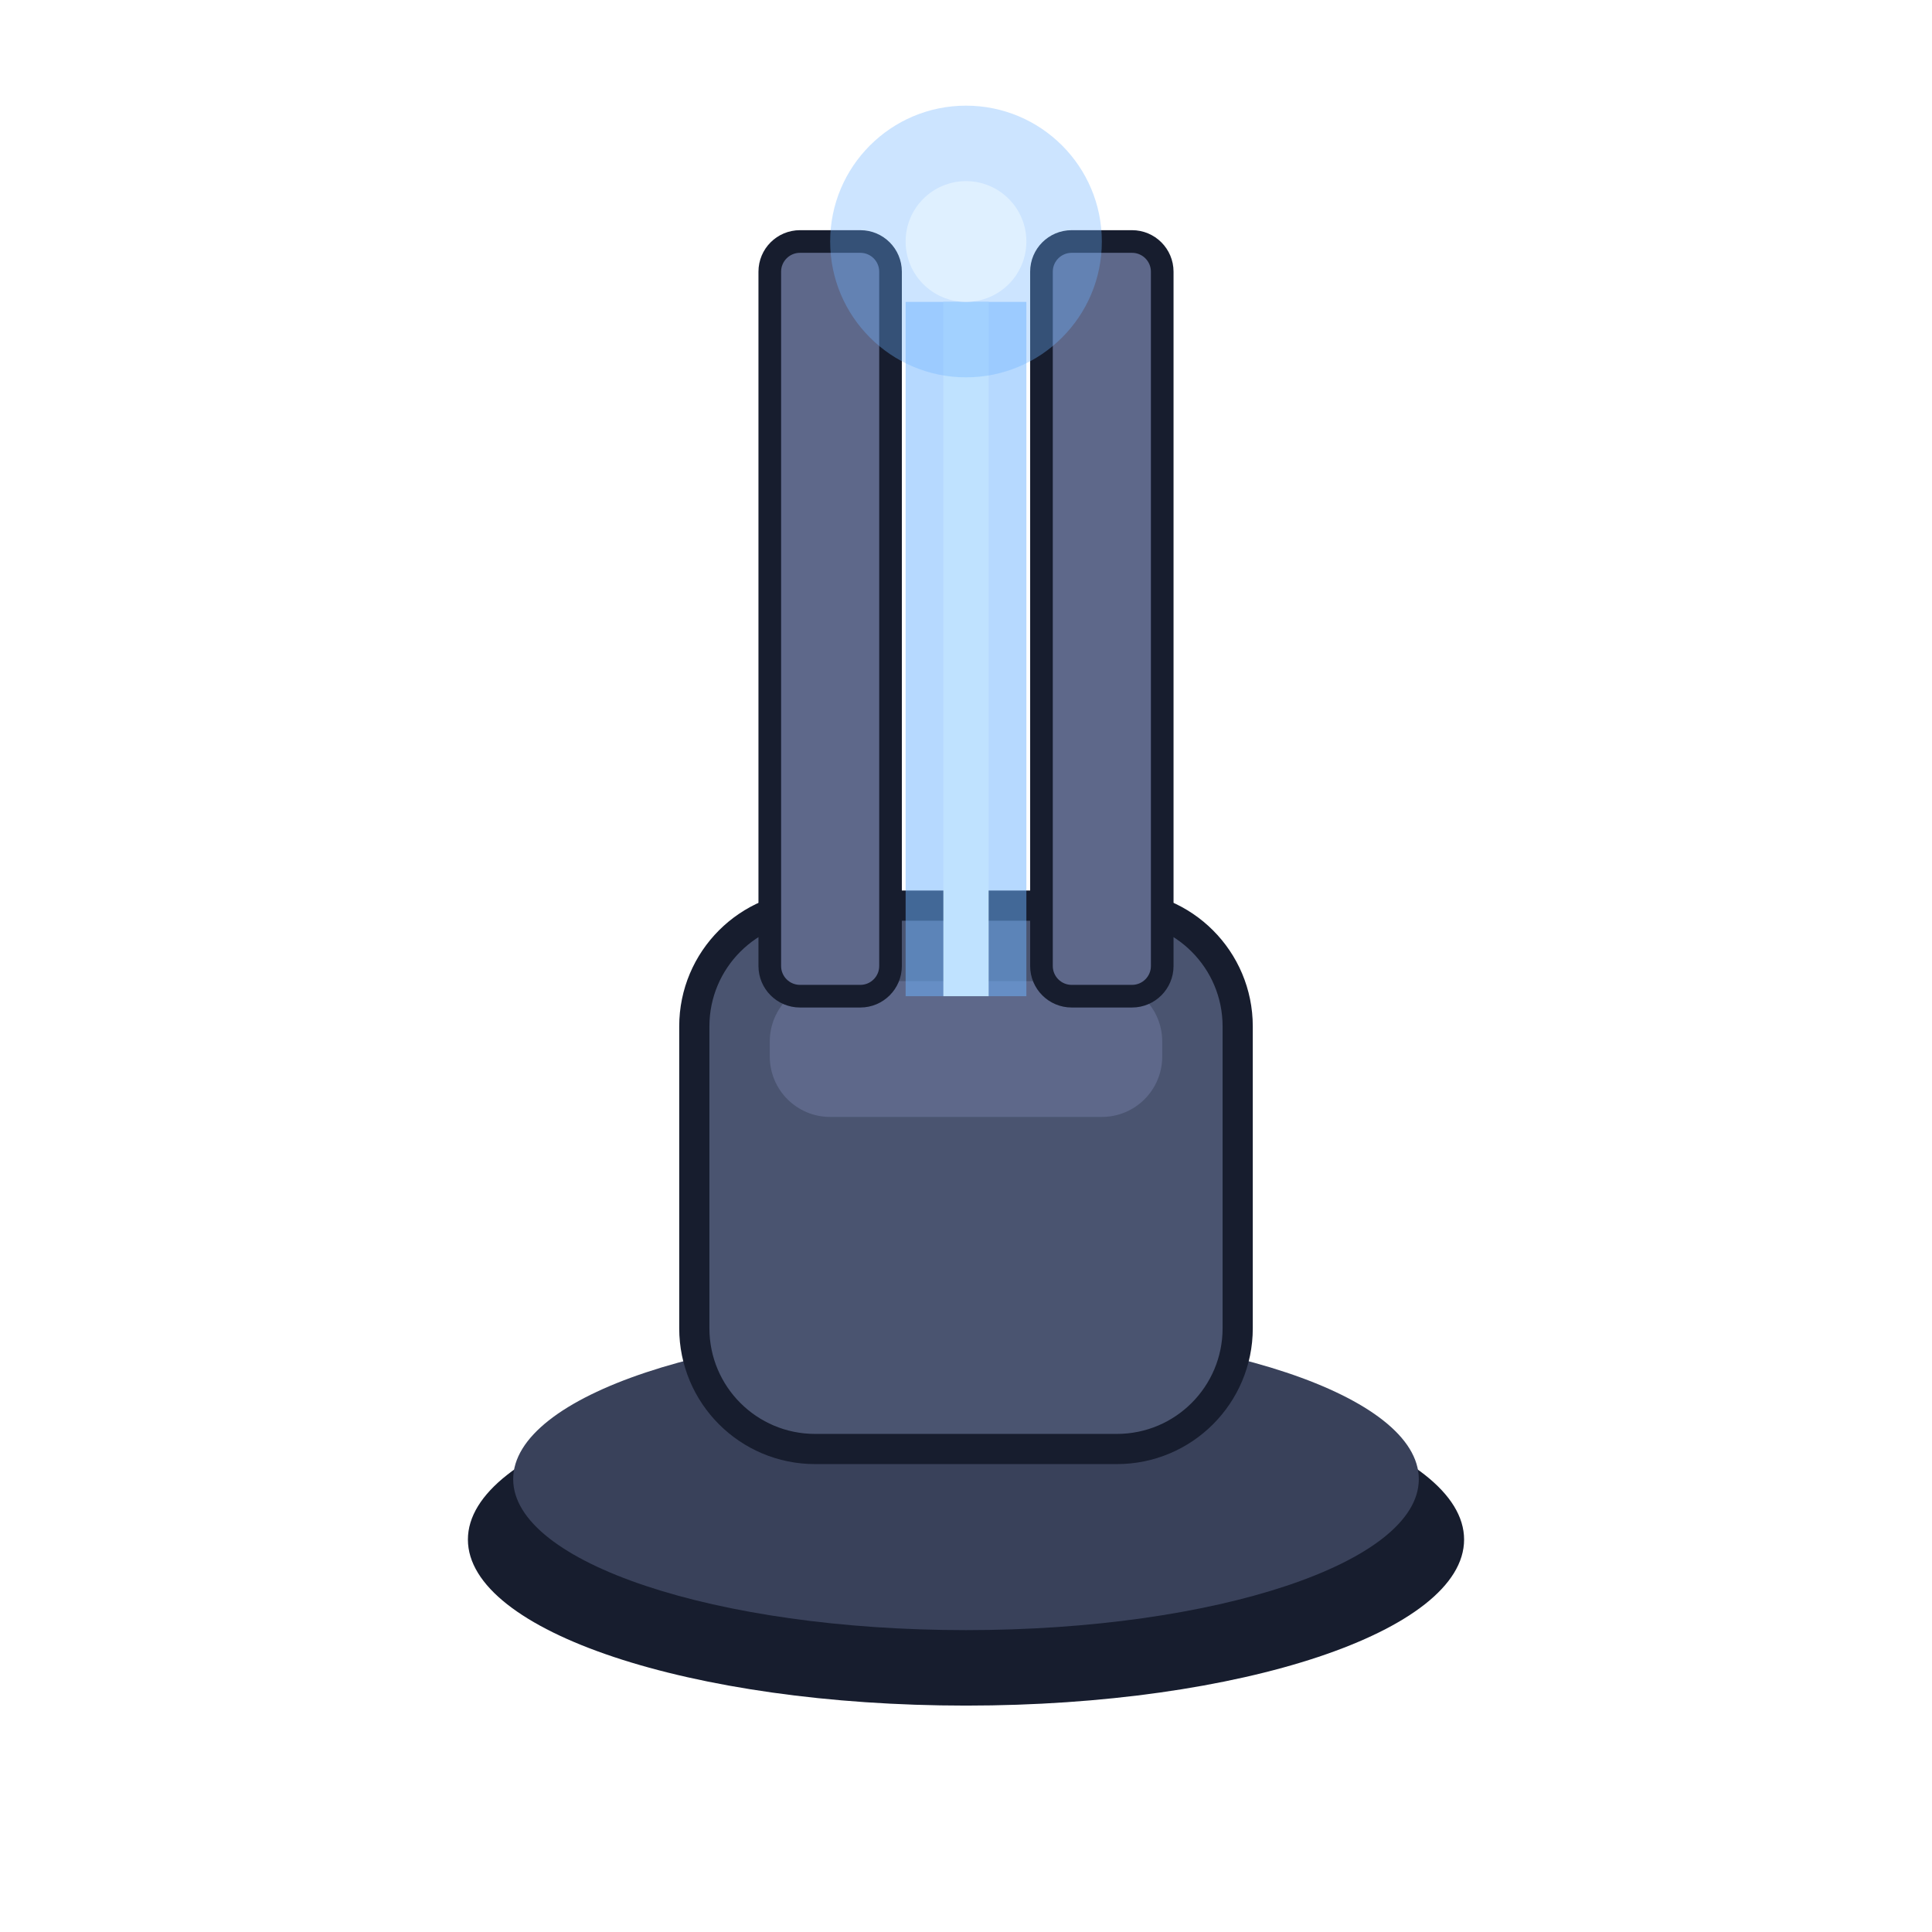
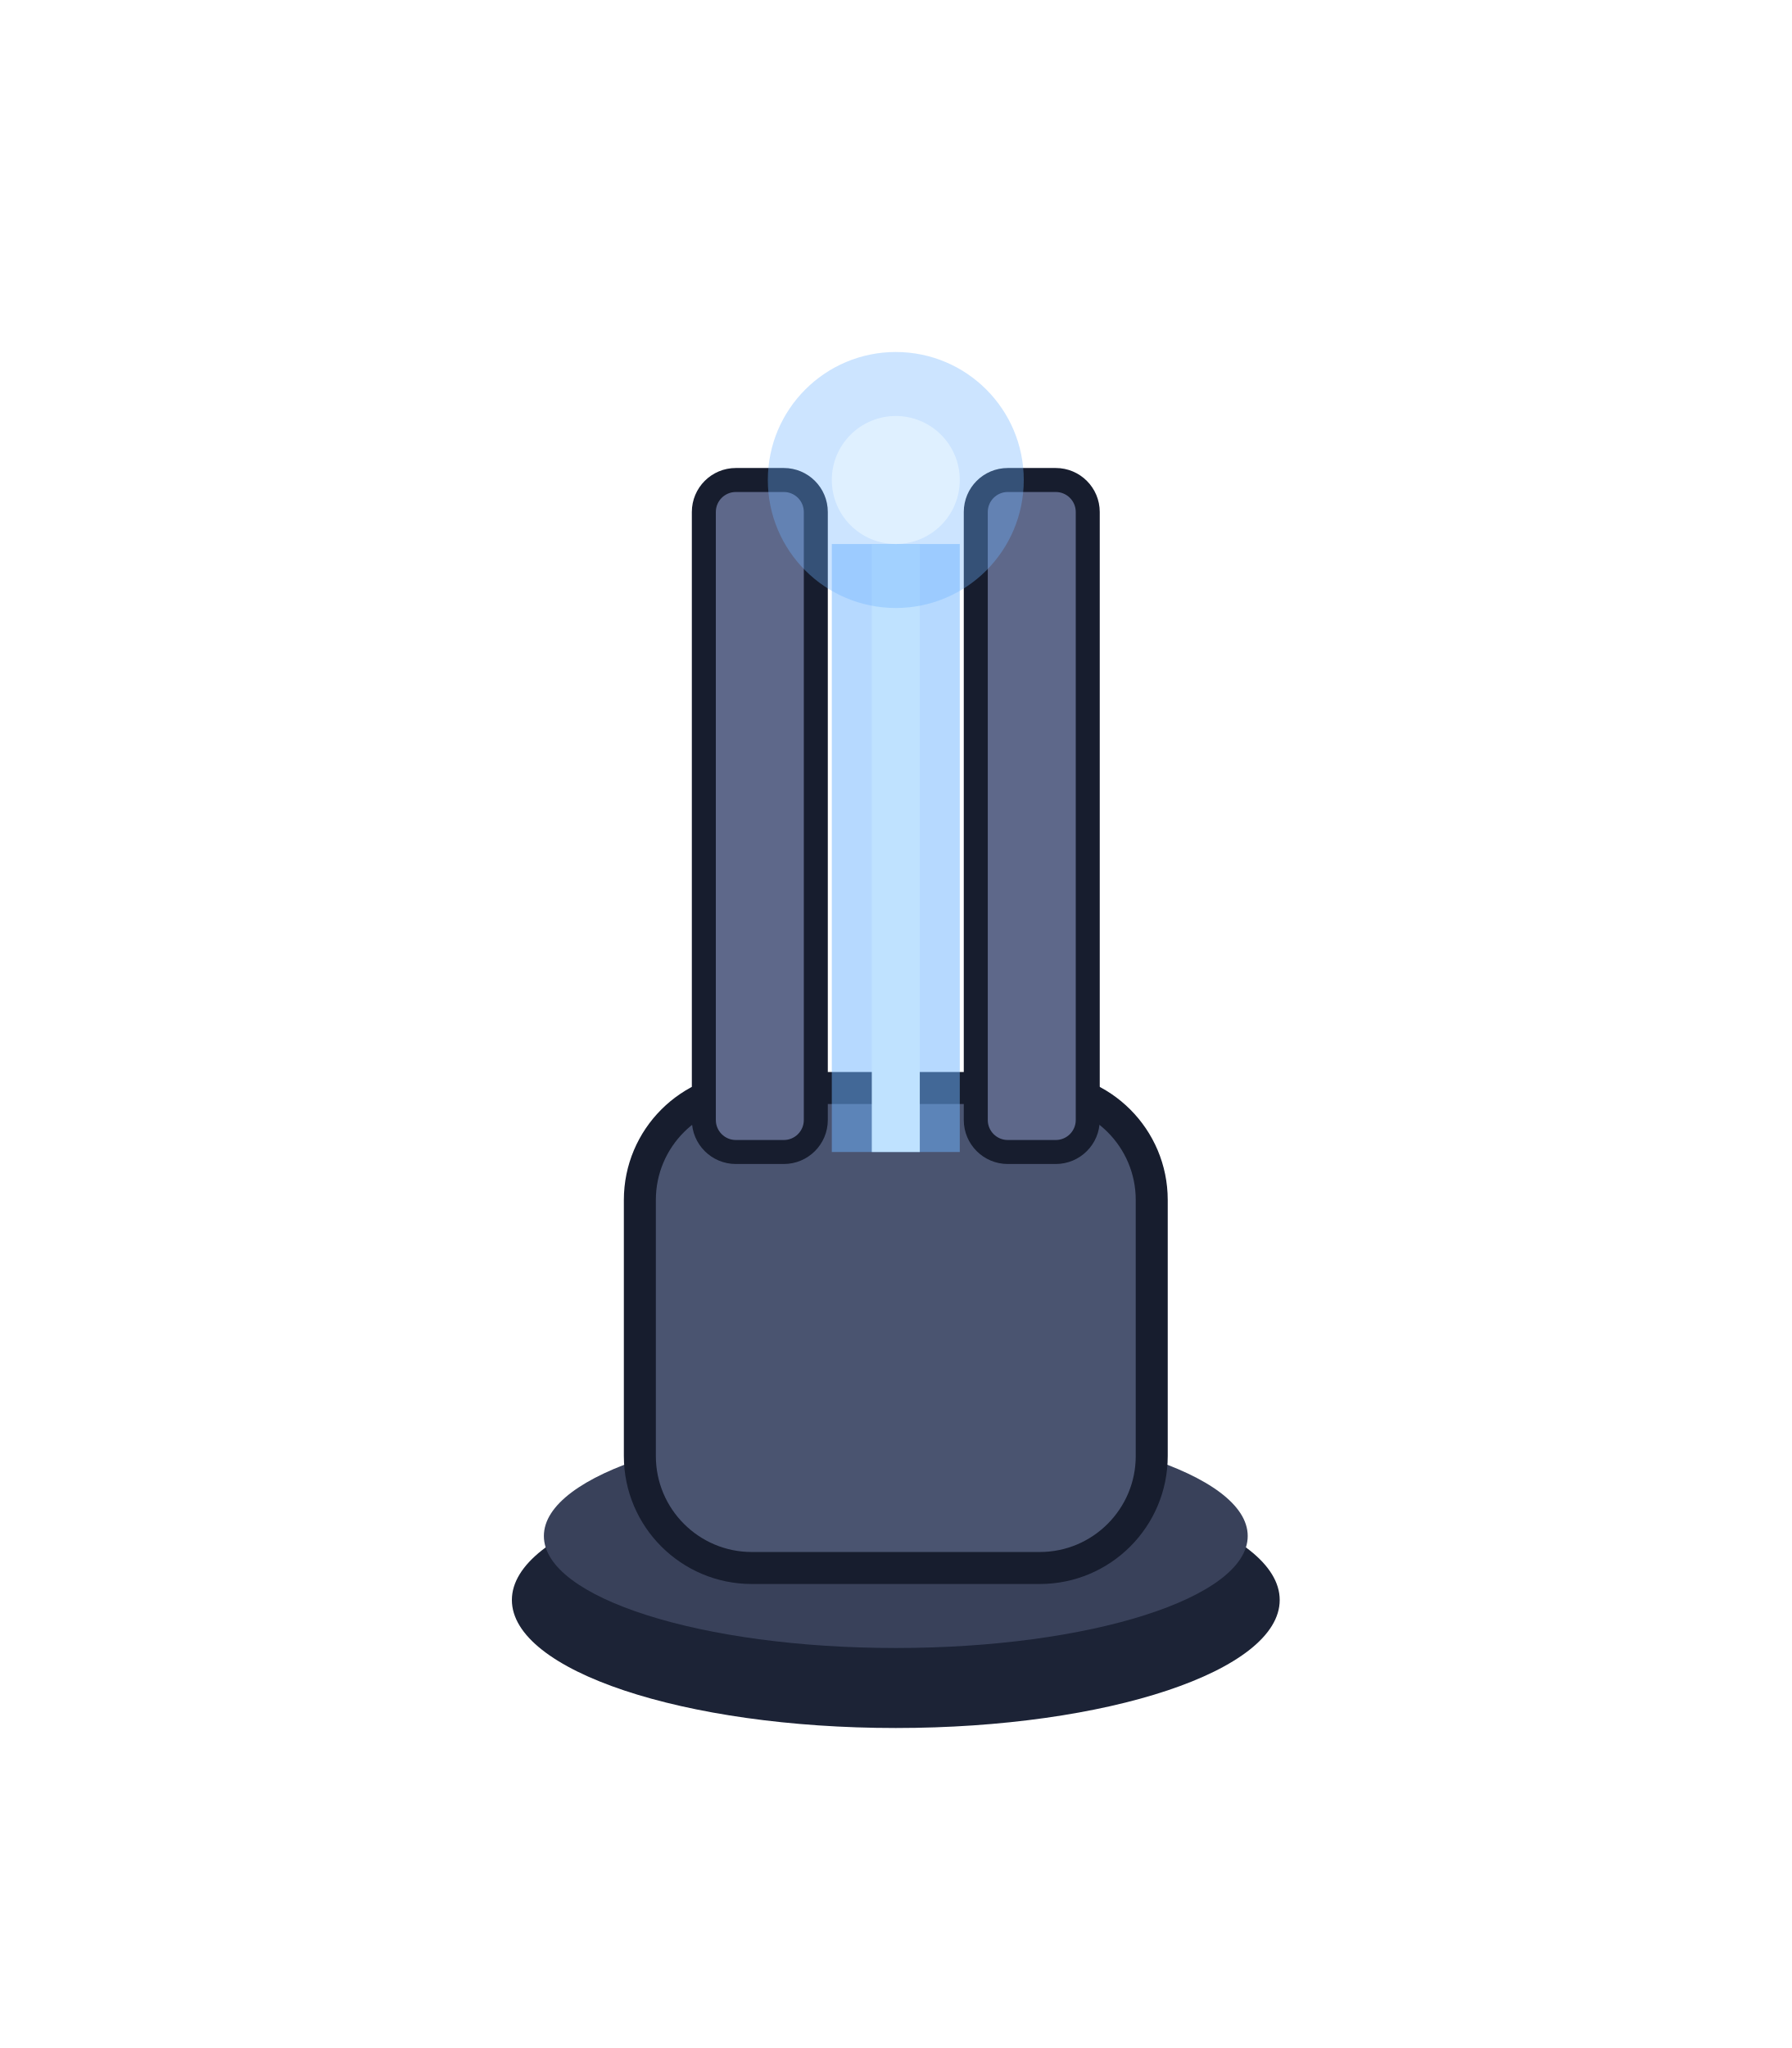
- <svg xmlns="http://www.w3.org/2000/svg" width="128" height="128" viewBox="0 0 128 128">
-   <ellipse cx="64" cy="102" rx="33" ry="11" fill="#171d2e" />
-   <ellipse cx="64" cy="98" rx="30" ry="10" fill="#39415a" />
-   <rect x="46" y="60" width="36" height="36" rx="8" fill="#4a5470" stroke="#171d2e" stroke-width="2" />
-   <rect x="51" y="65" width="26" height="9" rx="4" fill="#5e688a" />
-   <rect x="51" y="16" width="8" height="50" rx="2" fill="#5e688a" stroke="#171d2e" stroke-width="1.5" />
-   <rect x="69" y="16" width="8" height="50" rx="2" fill="#5e688a" stroke="#171d2e" stroke-width="1.5" />
-   <rect x="60" y="20" width="8" height="46" fill="#6db3ff" opacity="0.5" />
-   <rect x="62.5" y="20" width="3" height="46" fill="#bfe2ff" />
-   <circle cx="64" cy="16" r="9" fill="#6db3ff" opacity="0.35" />
-   <circle cx="64" cy="16" r="4" fill="#dff0ff" />
+ <svg xmlns="http://www.w3.org/2000/svg" width="112" height="128" viewBox="0 0 112 128">
+   <ellipse cx="56" cy="100" rx="24" ry="8" fill="#1c2336" />
+   <ellipse cx="56" cy="96" rx="22" ry="7" fill="#39415a" />
+   <rect x="40" y="68" width="32" height="30" rx="7" fill="#4a5470" stroke="#171d2e" stroke-width="2" />
+   <rect x="44" y="30" width="7" height="42" rx="2" fill="#5e688a" stroke="#171d2e" stroke-width="1.5" />
+   <rect x="61" y="30" width="7" height="42" rx="2" fill="#5e688a" stroke="#171d2e" stroke-width="1.5" />
+   <rect x="52" y="34" width="8" height="38" fill="#6db3ff" opacity="0.5" />
+   <rect x="54.5" y="34" width="3" height="38" fill="#bfe2ff" />
+   <circle cx="56" cy="30" r="8" fill="#6db3ff" opacity="0.35" />
+   <circle cx="56" cy="30" r="4" fill="#dff0ff" />
</svg>
